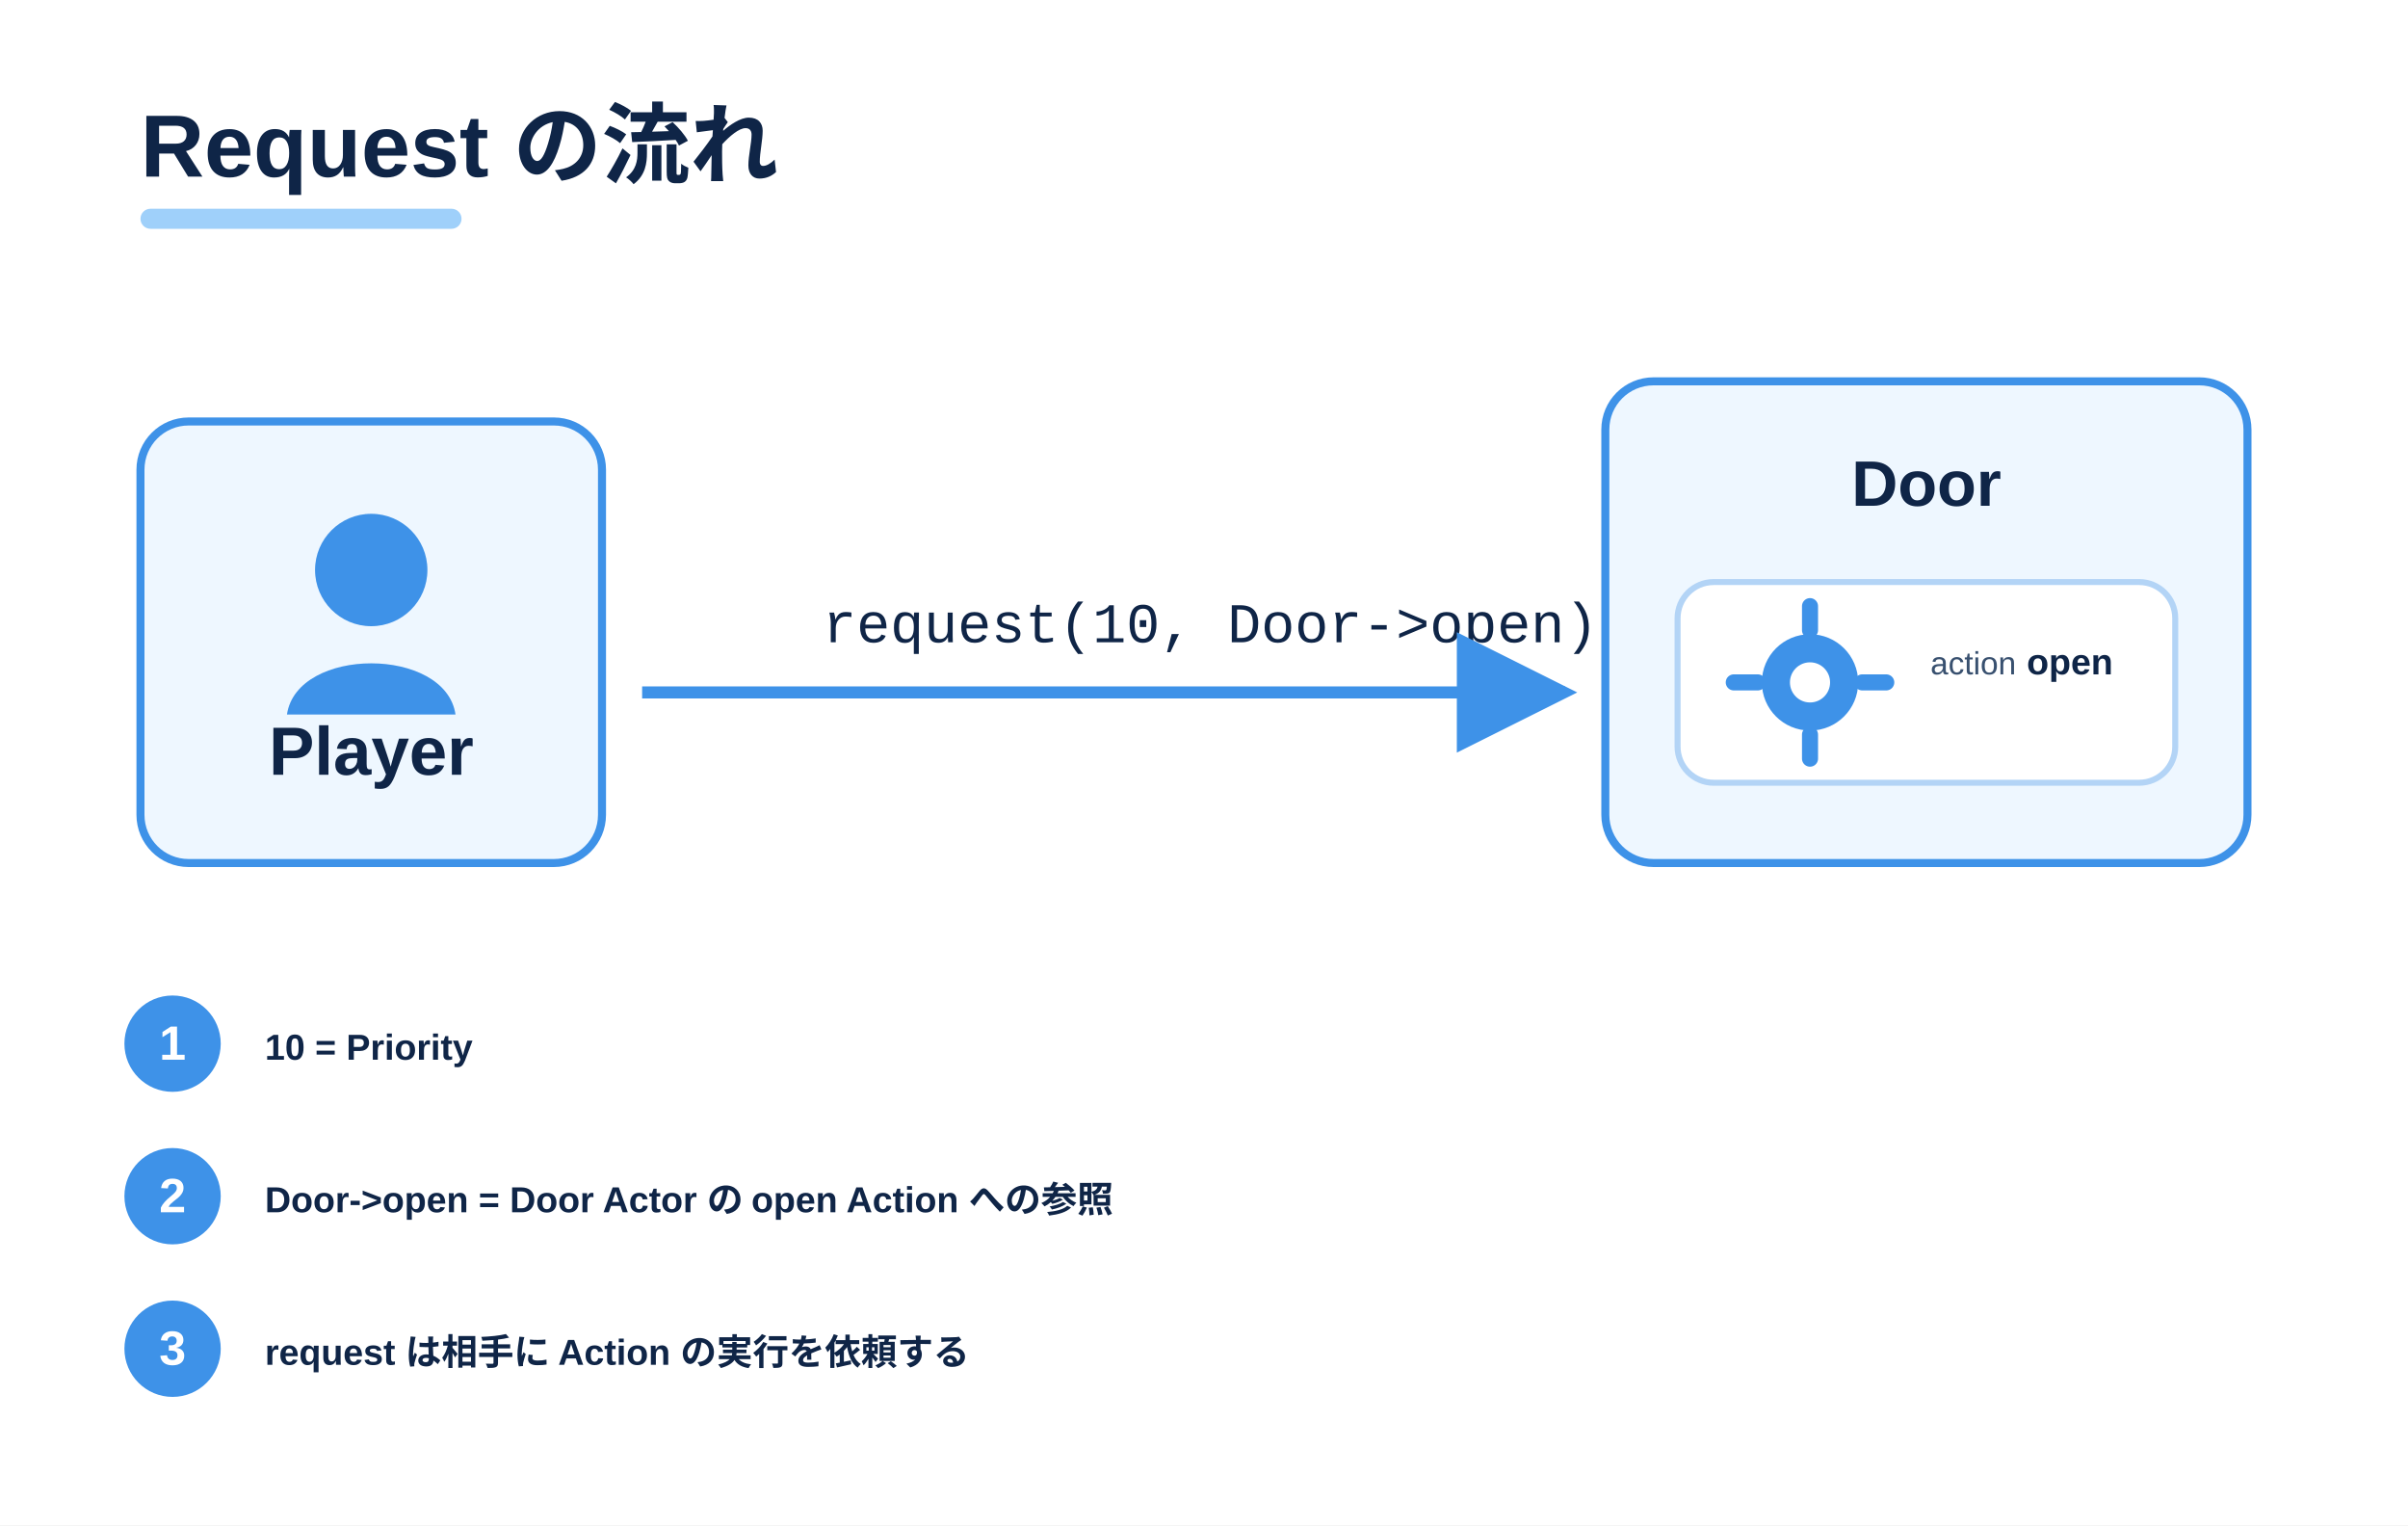
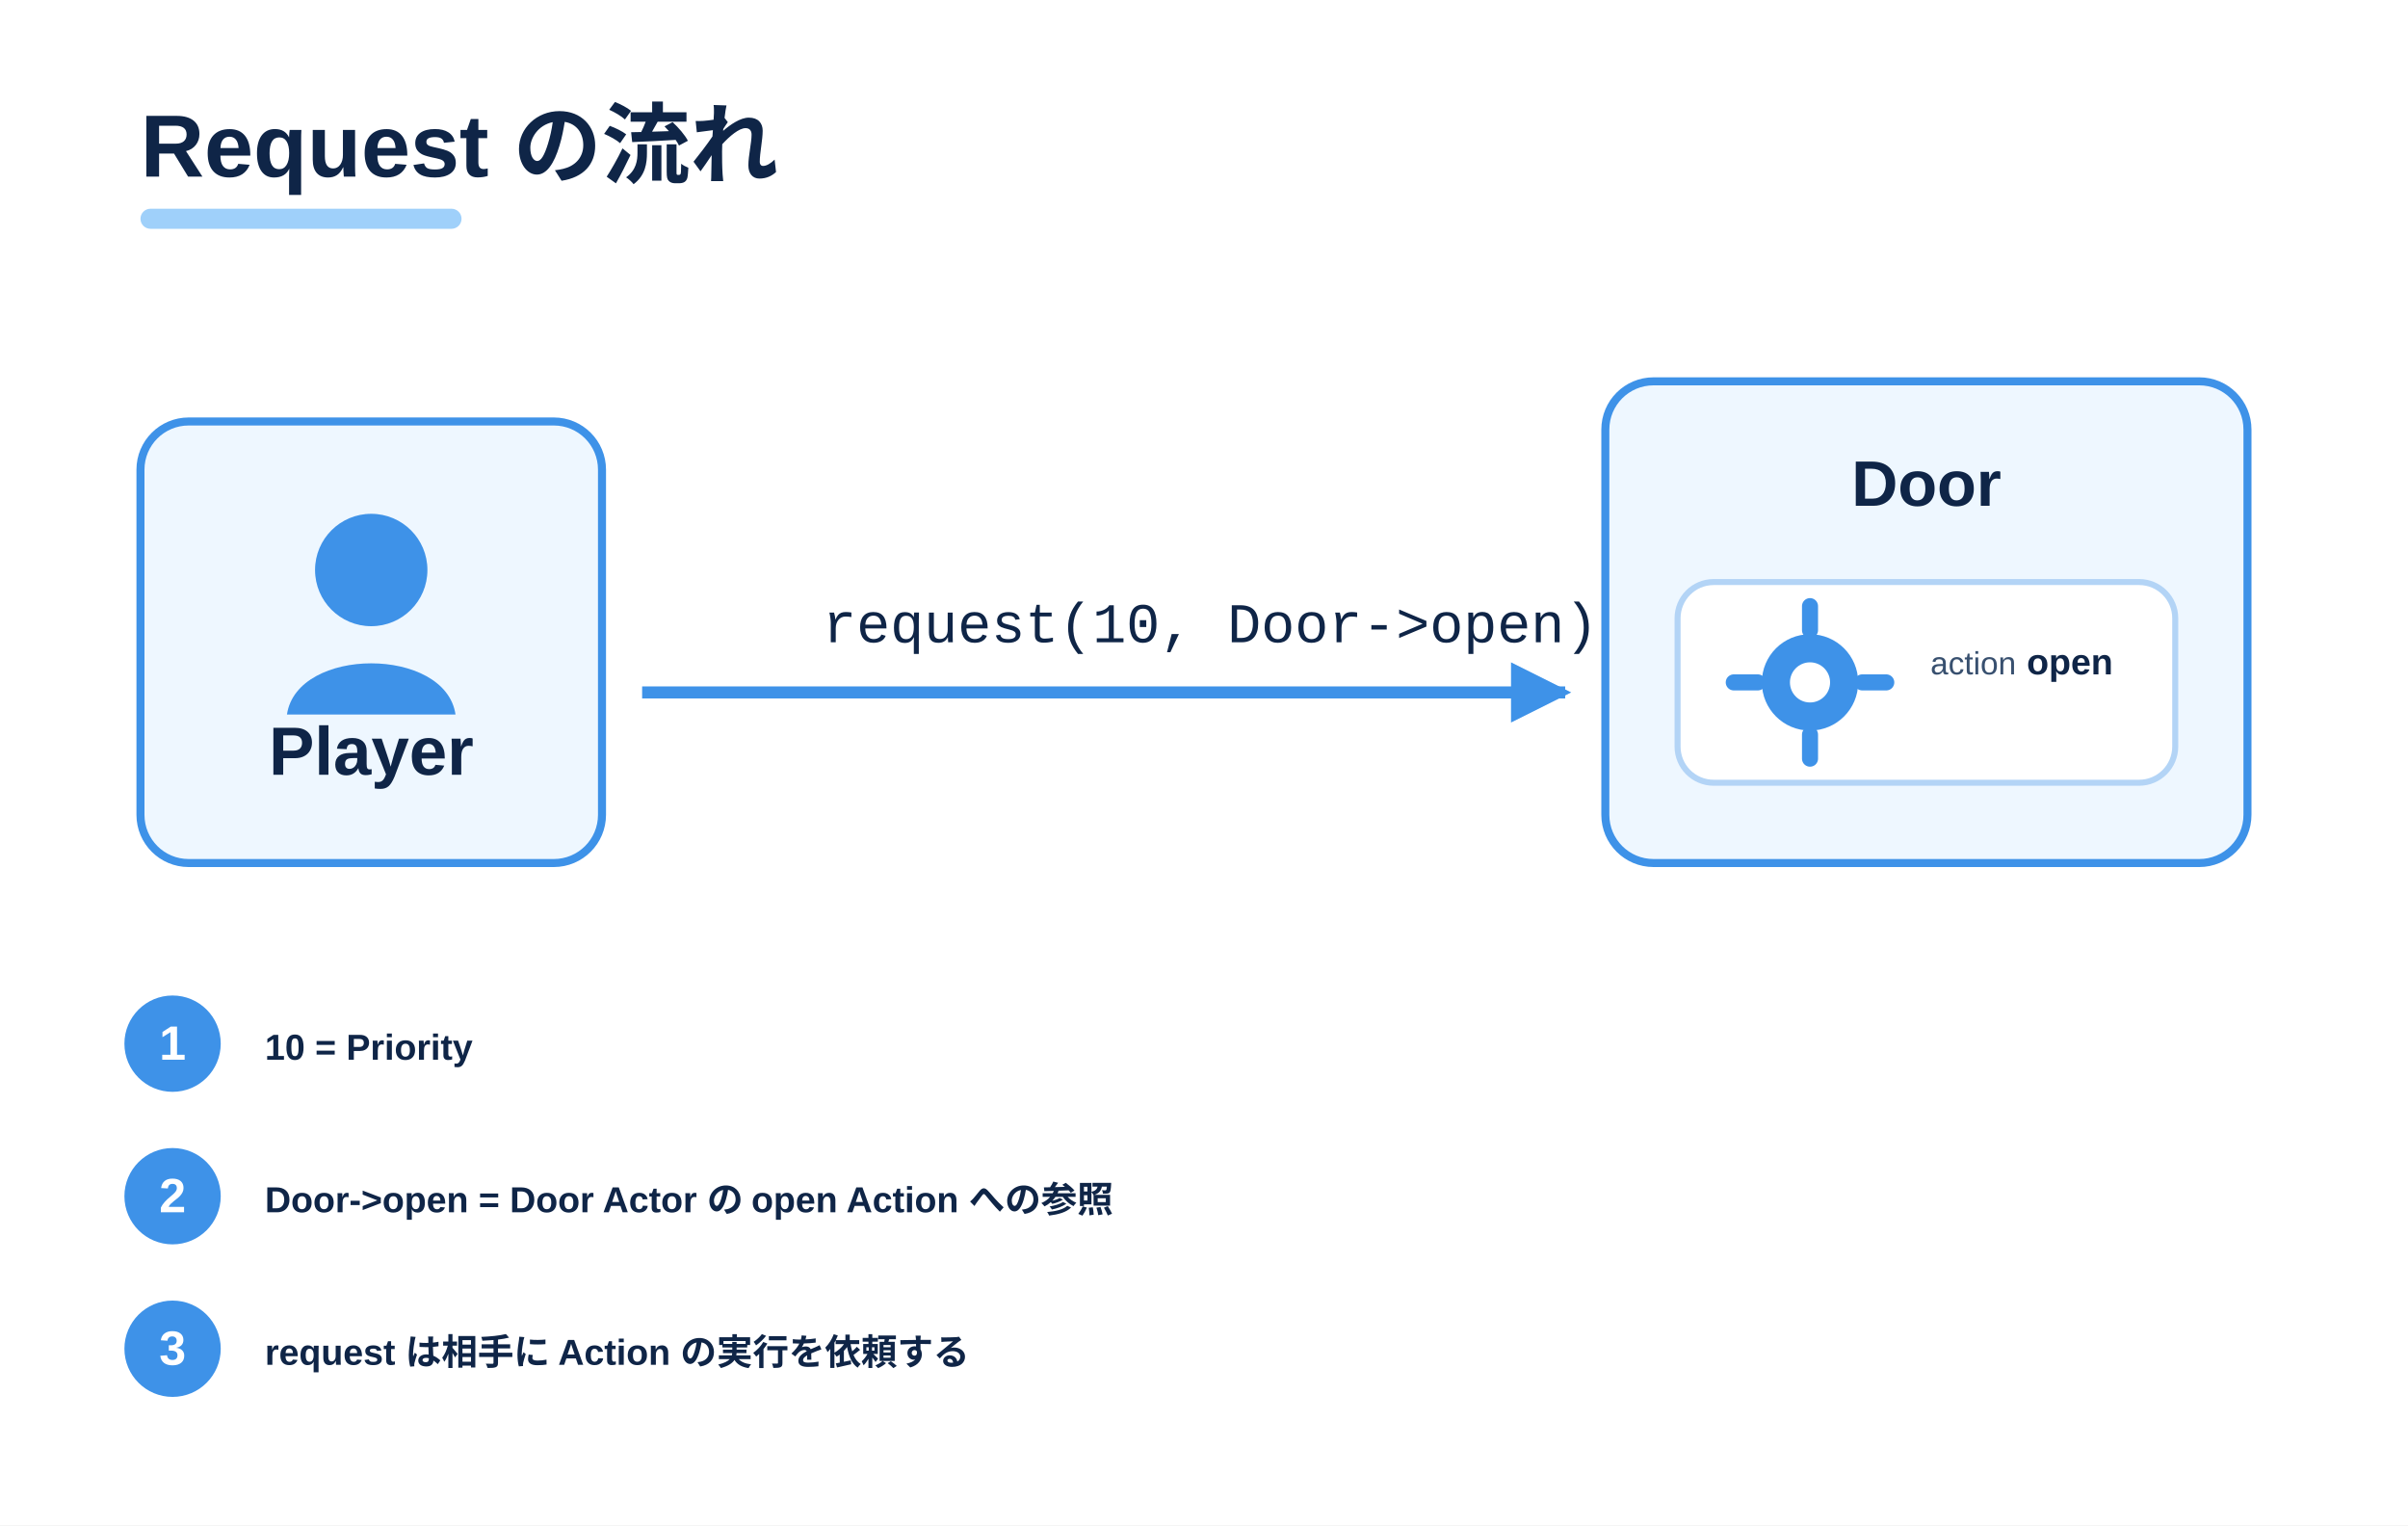
<svg xmlns="http://www.w3.org/2000/svg" width="1200" height="760" viewBox="0 0 1200 760">
  <defs>
    <style>
    .title{font:700 44px Arial,Helvetica,sans-serif; fill:#0f2547}
    .h2{font:700 20px Arial,Helvetica,sans-serif; fill:#0f2547}
    .label{font:700 18px Arial,Helvetica,sans-serif; fill:#0f2547}
    .small{font:400 16px Arial,Helvetica,sans-serif; fill:#38506f}
    .box{fill:#eef7ff;stroke:#3e92e8;stroke-width:4}
    .arrow{stroke:#3e92e8;stroke-width:6;fill:none;marker-end:url(#m)}
  </style>
-     <marker id="m" markerWidth="10" markerHeight="10" refX="9" refY="5" orient="auto">
+     <marker id="m" viewBox="0 0 10 10" markerWidth="5" markerHeight="5" refX="9" refY="5" orient="auto">
      <path d="M0,0 L10,5 L0,10 z" fill="#3e92e8" />
    </marker>
  </defs>
  <rect width="1200" height="760" fill="#fff" />
  <text x="70" y="88" class="title">Request の流れ</text>
  <rect x="70" y="104" width="160" height="10" rx="5" fill="#9fd0fa" />
  <g transform="translate(70,210)">
    <rect class="box" x="0" y="0" width="230" height="220" rx="24" />
    <circle cx="115" cy="74" r="28" fill="#3e92e8" />
    <path d="M73 146 C78 112,152 112,157 146 Z" fill="#3e92e8" />
    <text x="115" y="176" text-anchor="middle" class="h2" style="font-size:34px">Player</text>
  </g>
  <text x="410" y="320" style="font:400 28px 'Courier New',monospace; fill:#0f2547">request(10, Door-&gt;open)</text>
  <path class="arrow" d="M320 345 H780" />
  <g transform="translate(800,190)">
    <rect class="box" x="0" y="0" width="320" height="240" rx="24" />
    <text x="160" y="62" text-anchor="middle" class="h2" style="font-size:32px">Door</text>
    <rect x="36" y="100" width="248" height="100" rx="18" fill="#fff" stroke="#b3d4f6" stroke-width="3" />
    <circle cx="102" cy="150" r="24" fill="#3e92e8" />
    <circle cx="102" cy="150" r="10" fill="#fff" />
    <g stroke="#3e92e8" stroke-width="8" stroke-linecap="round">
      <line x1="102" y1="112" x2="102" y2="124" />
      <line x1="102" y1="176" x2="102" y2="188" />
      <line x1="64" y1="150" x2="76" y2="150" />
      <line x1="128" y1="150" x2="140" y2="150" />
    </g>
    <text x="162" y="146" class="small">action</text>
    <text x="210" y="146" class="label" fill="#3e92e8">open</text>
  </g>
  <g transform="translate(86,520)">
    <circle cx="0" cy="0" r="24" fill="#3e92e8" />
    <text x="0" y="8" text-anchor="middle" style="font:700 24px Arial; fill:#fff">1</text>
    <text x="46" y="8" class="label">10 = Priority</text>
    <circle cx="0" cy="76" r="24" fill="#3e92e8" />
    <text x="0" y="84" text-anchor="middle" style="font:700 24px Arial; fill:#fff">2</text>
    <text x="46" y="84" class="label">Door-&gt;open = Door Actor の open Action への参照</text>
    <circle cx="0" cy="152" r="24" fill="#3e92e8" />
    <text x="0" y="160" text-anchor="middle" style="font:700 24px Arial; fill:#fff">3</text>
    <text x="46" y="160" class="label">request は相手に Action の実行を依頼する</text>
  </g>
</svg>
